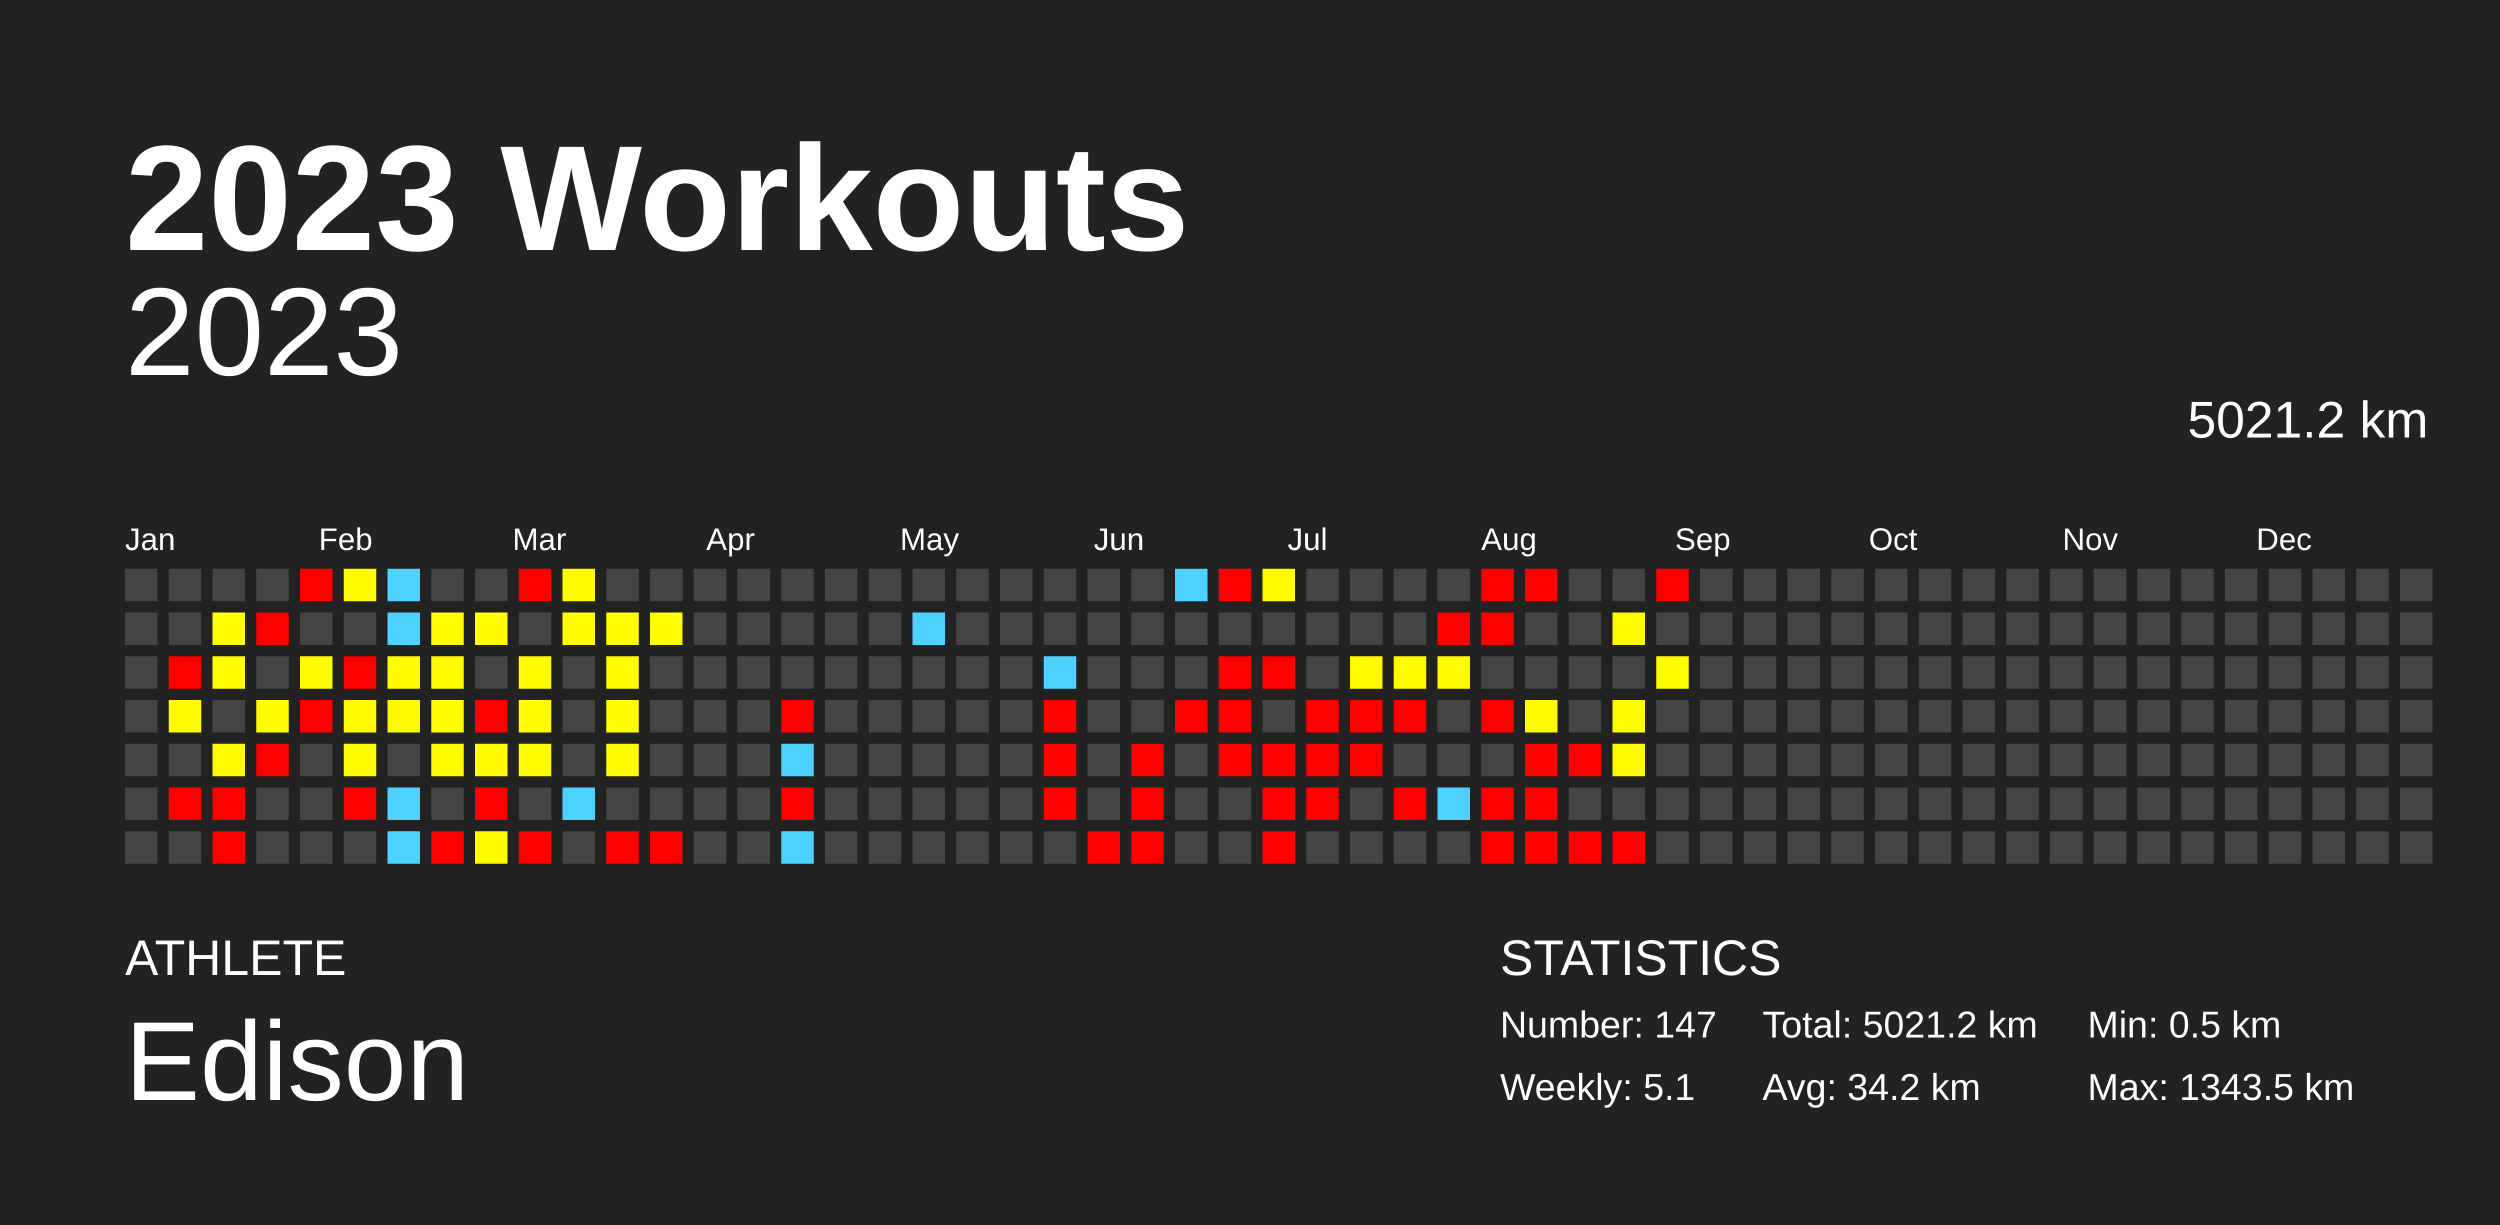
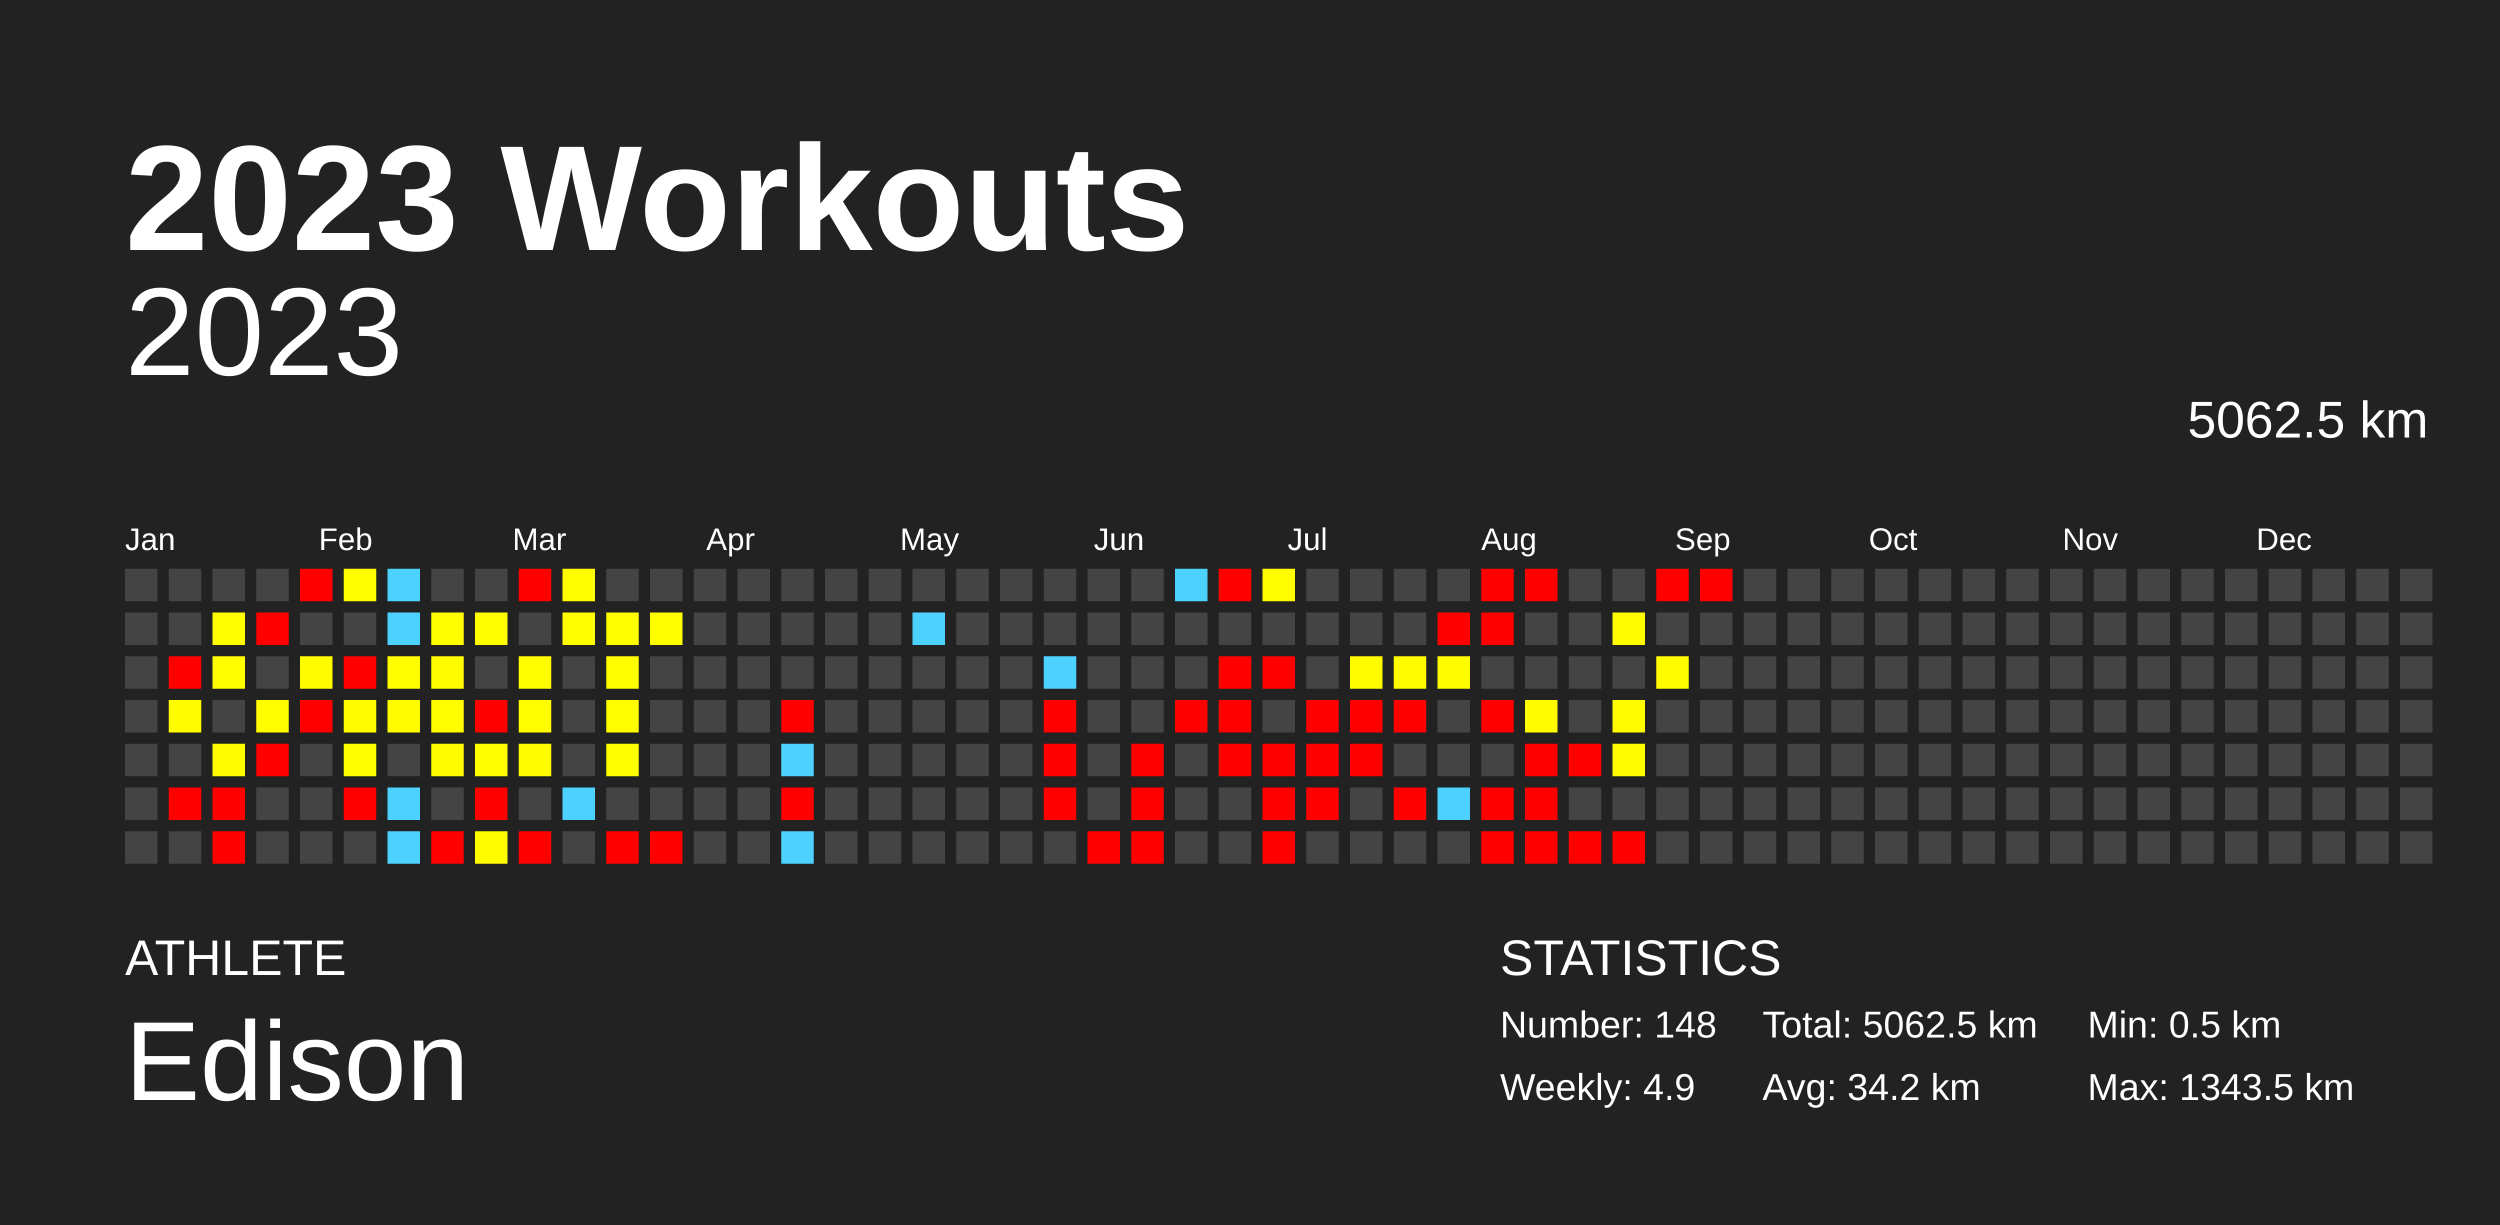
<svg xmlns="http://www.w3.org/2000/svg" baseProfile="full" height="98mm" version="1.1" viewBox="0,0,200,98" width="200mm">
  <defs />
  <rect fill="#222222" height="98" width="200" x="0" y="0" />
  <text fill="#FFFFFF" style="font-size:12px; font-family:Arial; font-weight:bold;" x="10" y="20">2023 Workouts</text>
  <text fill="#FFFFFF" style="font-size:4px; font-family:Arial" x="10" y="78">ATHLETE</text>
  <text fill="#FFFFFF" style="font-size:9px; font-family:Arial" x="10" y="88">Edison</text>
  <text fill="#FFFFFF" style="font-size:4px; font-family:Arial" x="120" y="78">STATISTICS</text>
-   <text fill="#FFFFFF" style="font-size:3px; font-family:Arial" x="120" y="83">Number: 147</text>
-   <text fill="#FFFFFF" style="font-size:3px; font-family:Arial" x="120" y="88">Weekly: 5.1</text>
-   <text fill="#FFFFFF" style="font-size:3px; font-family:Arial" x="141" y="83">Total: 5021.2 km</text>
+   <text fill="#FFFFFF" style="font-size:3px; font-family:Arial" x="120" y="83">Number: 148</text>
+   <text fill="#FFFFFF" style="font-size:3px; font-family:Arial" x="120" y="88">Weekly: 4.9</text>
+   <text fill="#FFFFFF" style="font-size:3px; font-family:Arial" x="141" y="83">Total: 5062.5 km</text>
  <text fill="#FFFFFF" style="font-size:3px; font-family:Arial" x="141" y="88">Avg: 34.2 km</text>
  <text fill="#FFFFFF" style="font-size:3px; font-family:Arial" x="167" y="83">Min: 0.5 km</text>
  <text fill="#FFFFFF" style="font-size:3px; font-family:Arial" x="167" y="88">Max: 1343.5 km</text>
  <text alignment-baseline="hanging" fill="#FFFFFF" style="font-size:10.0px; font-family:Arial;" x="10" y="30">2023</text>
-   <text alignment-baseline="hanging" fill="#FFFFFF" style="font-size:4.125px; font-family:Arial;" x="175" y="35">5021.2 km</text>
+   <text alignment-baseline="hanging" fill="#FFFFFF" style="font-size:4.125px; font-family:Arial;" x="175" y="35">5062.5 km</text>
  <text fill="#FFFFFF" style="font-size:2.5px; font-family:Arial" x="10.0" y="44">Jan</text>
  <text fill="#FFFFFF" style="font-size:2.5px; font-family:Arial" x="25.5" y="44">Feb</text>
  <text fill="#FFFFFF" style="font-size:2.5px; font-family:Arial" x="41.0" y="44">Mar</text>
  <text fill="#FFFFFF" style="font-size:2.5px; font-family:Arial" x="56.5" y="44">Apr</text>
  <text fill="#FFFFFF" style="font-size:2.5px; font-family:Arial" x="72.0" y="44">May</text>
  <text fill="#FFFFFF" style="font-size:2.5px; font-family:Arial" x="87.5" y="44">Jun</text>
  <text fill="#FFFFFF" style="font-size:2.5px; font-family:Arial" x="103.0" y="44">Jul</text>
  <text fill="#FFFFFF" style="font-size:2.5px; font-family:Arial" x="118.5" y="44">Aug</text>
  <text fill="#FFFFFF" style="font-size:2.5px; font-family:Arial" x="134.0" y="44">Sep</text>
  <text fill="#FFFFFF" style="font-size:2.5px; font-family:Arial" x="149.5" y="44">Oct</text>
  <text fill="#FFFFFF" style="font-size:2.5px; font-family:Arial" x="165.0" y="44">Nov</text>
  <text fill="#FFFFFF" style="font-size:2.5px; font-family:Arial" x="180.5" y="44">Dec</text>
  <rect fill="#444444" height="2.6" width="2.6" x="10.0" y="45.5" />
  <rect fill="#444444" height="2.6" width="2.6" x="10.0" y="49.0" />
  <rect fill="#444444" height="2.6" width="2.6" x="10.0" y="52.5" />
  <rect fill="#444444" height="2.6" width="2.6" x="10.0" y="56.0" />
  <rect fill="#444444" height="2.6" width="2.6" x="10.0" y="59.5" />
  <rect fill="#444444" height="2.6" width="2.6" x="10.0" y="63.0" />
  <rect fill="#444444" height="2.6" width="2.6" x="10.0" y="66.5" />
  <rect fill="#444444" height="2.6" width="2.6" x="13.5" y="45.5" />
  <rect fill="#444444" height="2.6" width="2.6" x="13.5" y="49.0" />
  <rect fill="red" height="2.6" width="2.6" x="13.5" y="52.5" />
  <rect fill="#fffc00" height="2.6" width="2.6" x="13.5" y="56.0" />
  <rect fill="#444444" height="2.6" width="2.6" x="13.5" y="59.5" />
  <rect fill="red" height="2.6" width="2.6" x="13.5" y="63.0" />
  <rect fill="#444444" height="2.6" width="2.6" x="13.5" y="66.5" />
  <rect fill="#444444" height="2.6" width="2.6" x="17.0" y="45.5" />
  <rect fill="#fffd00" height="2.6" width="2.6" x="17.0" y="49.0" />
  <rect fill="#fffd00" height="2.6" width="2.6" x="17.0" y="52.5" />
  <rect fill="#444444" height="2.6" width="2.6" x="17.0" y="56.0" />
  <rect fill="#fffc00" height="2.6" width="2.6" x="17.0" y="59.5" />
  <rect fill="red" height="2.6" width="2.6" x="17.0" y="63.0" />
  <rect fill="red" height="2.6" width="2.6" x="17.0" y="66.5" />
  <rect fill="#444444" height="2.6" width="2.6" x="20.5" y="45.5" />
  <rect fill="red" height="2.6" width="2.6" x="20.5" y="49.0" />
  <rect fill="#444444" height="2.6" width="2.6" x="20.5" y="52.5" />
  <rect fill="#fffd00" height="2.6" width="2.6" x="20.5" y="56.0" />
  <rect fill="red" height="2.6" width="2.6" x="20.5" y="59.5" />
  <rect fill="#444444" height="2.6" width="2.6" x="20.5" y="63.0" />
  <rect fill="#444444" height="2.6" width="2.6" x="20.5" y="66.5" />
  <rect fill="red" height="2.6" width="2.6" x="24.0" y="45.5" />
  <rect fill="#444444" height="2.6" width="2.6" x="24.0" y="49.0" />
  <rect fill="#fffc00" height="2.6" width="2.6" x="24.0" y="52.5" />
  <rect fill="red" height="2.6" width="2.6" x="24.0" y="56.0" />
  <rect fill="#444444" height="2.6" width="2.6" x="24.0" y="59.5" />
  <rect fill="#444444" height="2.6" width="2.6" x="24.0" y="63.0" />
  <rect fill="#444444" height="2.6" width="2.6" x="24.0" y="66.5" />
  <rect fill="#fffd00" height="2.6" width="2.6" x="27.5" y="45.5" />
  <rect fill="#444444" height="2.6" width="2.6" x="27.5" y="49.0" />
  <rect fill="red" height="2.6" width="2.6" x="27.5" y="52.5" />
  <rect fill="#fffc00" height="2.6" width="2.6" x="27.5" y="56.0" />
  <rect fill="#fffd00" height="2.6" width="2.6" x="27.5" y="59.5" />
  <rect fill="red" height="2.6" width="2.6" x="27.5" y="63.0" />
  <rect fill="#444444" height="2.6" width="2.6" x="27.5" y="66.5" />
  <rect fill="#4dd2ff" height="2.6" width="2.6" x="31.0" y="45.5" />
  <rect fill="#4dd2ff" height="2.6" width="2.6" x="31.0" y="49.0" />
  <rect fill="#fffd00" height="2.6" width="2.6" x="31.0" y="52.5" />
  <rect fill="#fffc00" height="2.6" width="2.6" x="31.0" y="56.0" />
  <rect fill="#444444" height="2.6" width="2.6" x="31.0" y="59.5" />
  <rect fill="#4dd2ff" height="2.6" width="2.6" x="31.0" y="63.0" />
  <rect fill="#4dd2ff" height="2.6" width="2.6" x="31.0" y="66.5" />
  <rect fill="#444444" height="2.6" width="2.6" x="34.5" y="45.5" />
  <rect fill="#fffd00" height="2.6" width="2.6" x="34.5" y="49.0" />
  <rect fill="#fffc00" height="2.6" width="2.6" x="34.5" y="52.5" />
  <rect fill="#fffd00" height="2.6" width="2.6" x="34.5" y="56.0" />
  <rect fill="#fffc00" height="2.6" width="2.6" x="34.5" y="59.5" />
  <rect fill="#444444" height="2.6" width="2.6" x="34.5" y="63.0" />
  <rect fill="red" height="2.6" width="2.6" x="34.5" y="66.5" />
  <rect fill="#444444" height="2.6" width="2.6" x="38.0" y="45.5" />
  <rect fill="#fffd00" height="2.6" width="2.6" x="38.0" y="49.0" />
  <rect fill="#444444" height="2.6" width="2.6" x="38.0" y="52.5" />
  <rect fill="red" height="2.6" width="2.6" x="38.0" y="56.0" />
  <rect fill="#fffd00" height="2.6" width="2.6" x="38.0" y="59.5" />
  <rect fill="red" height="2.6" width="2.6" x="38.0" y="63.0" />
  <rect fill="#fffc00" height="2.6" width="2.6" x="38.0" y="66.5" />
  <rect fill="red" height="2.6" width="2.6" x="41.5" y="45.5" />
  <rect fill="#444444" height="2.6" width="2.6" x="41.5" y="49.0" />
  <rect fill="#fffd00" height="2.6" width="2.6" x="41.5" y="52.5" />
  <rect fill="#fffd00" height="2.6" width="2.6" x="41.5" y="56.0" />
  <rect fill="#fffc00" height="2.6" width="2.6" x="41.5" y="59.5" />
  <rect fill="#444444" height="2.6" width="2.6" x="41.5" y="63.0" />
  <rect fill="red" height="2.6" width="2.6" x="41.5" y="66.5" />
  <rect fill="#fffd00" height="2.6" width="2.6" x="45.0" y="45.5" />
  <rect fill="#fffd00" height="2.6" width="2.6" x="45.0" y="49.0" />
  <rect fill="#444444" height="2.6" width="2.6" x="45.0" y="52.5" />
  <rect fill="#444444" height="2.6" width="2.6" x="45.0" y="56.0" />
  <rect fill="#444444" height="2.6" width="2.6" x="45.0" y="59.5" />
  <rect fill="#4dd2ff" height="2.6" width="2.6" x="45.0" y="63.0" />
  <rect fill="#444444" height="2.6" width="2.6" x="45.0" y="66.5" />
  <rect fill="#444444" height="2.6" width="2.6" x="48.5" y="45.5" />
  <rect fill="#fffd00" height="2.6" width="2.6" x="48.5" y="49.0" />
  <rect fill="#fffd00" height="2.6" width="2.6" x="48.5" y="52.5" />
  <rect fill="#fffd00" height="2.6" width="2.6" x="48.5" y="56.0" />
  <rect fill="#fffd00" height="2.6" width="2.6" x="48.5" y="59.5" />
  <rect fill="#444444" height="2.6" width="2.6" x="48.5" y="63.0" />
  <rect fill="red" height="2.6" width="2.6" x="48.5" y="66.5" />
  <rect fill="#444444" height="2.6" width="2.6" x="52.0" y="45.5" />
  <rect fill="#fffd00" height="2.6" width="2.6" x="52.0" y="49.0" />
  <rect fill="#444444" height="2.6" width="2.6" x="52.0" y="52.5" />
  <rect fill="#444444" height="2.6" width="2.6" x="52.0" y="56.0" />
  <rect fill="#444444" height="2.6" width="2.6" x="52.0" y="59.5" />
  <rect fill="#444444" height="2.6" width="2.6" x="52.0" y="63.0" />
  <rect fill="red" height="2.6" width="2.6" x="52.0" y="66.5" />
  <rect fill="#444444" height="2.6" width="2.6" x="55.5" y="45.5" />
  <rect fill="#444444" height="2.6" width="2.6" x="55.5" y="49.0" />
  <rect fill="#444444" height="2.6" width="2.6" x="55.5" y="52.5" />
  <rect fill="#444444" height="2.6" width="2.6" x="55.5" y="56.0" />
  <rect fill="#444444" height="2.6" width="2.6" x="55.5" y="59.5" />
  <rect fill="#444444" height="2.6" width="2.6" x="55.5" y="63.0" />
  <rect fill="#444444" height="2.6" width="2.6" x="55.5" y="66.5" />
  <rect fill="#444444" height="2.6" width="2.6" x="59.0" y="45.5" />
  <rect fill="#444444" height="2.6" width="2.6" x="59.0" y="49.0" />
  <rect fill="#444444" height="2.6" width="2.6" x="59.0" y="52.5" />
  <rect fill="#444444" height="2.6" width="2.6" x="59.0" y="56.0" />
  <rect fill="#444444" height="2.6" width="2.6" x="59.0" y="59.5" />
  <rect fill="#444444" height="2.6" width="2.6" x="59.0" y="63.0" />
  <rect fill="#444444" height="2.6" width="2.6" x="59.0" y="66.5" />
  <rect fill="#444444" height="2.6" width="2.6" x="62.5" y="45.5" />
  <rect fill="#444444" height="2.6" width="2.6" x="62.5" y="49.0" />
  <rect fill="#444444" height="2.6" width="2.6" x="62.5" y="52.5" />
  <rect fill="red" height="2.6" width="2.6" x="62.5" y="56.0" />
  <rect fill="#4dd2ff" height="2.6" width="2.6" x="62.5" y="59.5" />
  <rect fill="red" height="2.6" width="2.6" x="62.5" y="63.0" />
  <rect fill="#4dd2ff" height="2.6" width="2.6" x="62.5" y="66.5" />
  <rect fill="#444444" height="2.6" width="2.6" x="66.0" y="45.5" />
  <rect fill="#444444" height="2.6" width="2.6" x="66.0" y="49.0" />
  <rect fill="#444444" height="2.6" width="2.6" x="66.0" y="52.5" />
  <rect fill="#444444" height="2.6" width="2.6" x="66.0" y="56.0" />
  <rect fill="#444444" height="2.6" width="2.6" x="66.0" y="59.5" />
  <rect fill="#444444" height="2.6" width="2.6" x="66.0" y="63.0" />
  <rect fill="#444444" height="2.6" width="2.6" x="66.0" y="66.5" />
  <rect fill="#444444" height="2.6" width="2.6" x="69.5" y="45.5" />
  <rect fill="#444444" height="2.6" width="2.6" x="69.5" y="49.0" />
  <rect fill="#444444" height="2.6" width="2.6" x="69.5" y="52.5" />
  <rect fill="#444444" height="2.6" width="2.6" x="69.5" y="56.0" />
  <rect fill="#444444" height="2.6" width="2.6" x="69.5" y="59.5" />
  <rect fill="#444444" height="2.6" width="2.6" x="69.5" y="63.0" />
  <rect fill="#444444" height="2.6" width="2.6" x="69.5" y="66.5" />
  <rect fill="#444444" height="2.6" width="2.6" x="73.0" y="45.5" />
  <rect fill="#4dd2ff" height="2.6" width="2.6" x="73.0" y="49.0" />
  <rect fill="#444444" height="2.6" width="2.6" x="73.0" y="52.5" />
  <rect fill="#444444" height="2.6" width="2.6" x="73.0" y="56.0" />
  <rect fill="#444444" height="2.6" width="2.6" x="73.0" y="59.5" />
  <rect fill="#444444" height="2.6" width="2.6" x="73.0" y="63.0" />
  <rect fill="#444444" height="2.6" width="2.6" x="73.0" y="66.5" />
  <rect fill="#444444" height="2.6" width="2.6" x="76.5" y="45.5" />
  <rect fill="#444444" height="2.6" width="2.6" x="76.5" y="49.0" />
  <rect fill="#444444" height="2.6" width="2.6" x="76.5" y="52.5" />
  <rect fill="#444444" height="2.6" width="2.6" x="76.5" y="56.0" />
  <rect fill="#444444" height="2.6" width="2.6" x="76.5" y="59.5" />
  <rect fill="#444444" height="2.6" width="2.6" x="76.5" y="63.0" />
  <rect fill="#444444" height="2.6" width="2.6" x="76.5" y="66.5" />
  <rect fill="#444444" height="2.6" width="2.6" x="80.0" y="45.5" />
  <rect fill="#444444" height="2.6" width="2.6" x="80.0" y="49.0" />
  <rect fill="#444444" height="2.6" width="2.6" x="80.0" y="52.5" />
  <rect fill="#444444" height="2.6" width="2.6" x="80.0" y="56.0" />
  <rect fill="#444444" height="2.6" width="2.6" x="80.0" y="59.5" />
  <rect fill="#444444" height="2.6" width="2.6" x="80.0" y="63.0" />
  <rect fill="#444444" height="2.6" width="2.6" x="80.0" y="66.5" />
  <rect fill="#444444" height="2.6" width="2.6" x="83.5" y="45.5" />
  <rect fill="#444444" height="2.6" width="2.6" x="83.5" y="49.0" />
  <rect fill="#4dd2ff" height="2.6" width="2.6" x="83.5" y="52.5" />
  <rect fill="red" height="2.6" width="2.6" x="83.5" y="56.0" />
  <rect fill="red" height="2.6" width="2.6" x="83.5" y="59.5" />
  <rect fill="red" height="2.6" width="2.6" x="83.5" y="63.0" />
  <rect fill="#444444" height="2.6" width="2.6" x="83.5" y="66.5" />
  <rect fill="#444444" height="2.6" width="2.6" x="87.0" y="45.5" />
  <rect fill="#444444" height="2.6" width="2.6" x="87.0" y="49.0" />
  <rect fill="#444444" height="2.6" width="2.6" x="87.0" y="52.5" />
  <rect fill="#444444" height="2.6" width="2.6" x="87.0" y="56.0" />
  <rect fill="#444444" height="2.6" width="2.6" x="87.0" y="59.5" />
  <rect fill="#444444" height="2.6" width="2.6" x="87.0" y="63.0" />
  <rect fill="red" height="2.6" width="2.6" x="87.0" y="66.5" />
  <rect fill="#444444" height="2.6" width="2.6" x="90.5" y="45.5" />
  <rect fill="#444444" height="2.6" width="2.6" x="90.5" y="49.0" />
  <rect fill="#444444" height="2.6" width="2.6" x="90.5" y="52.5" />
  <rect fill="#444444" height="2.6" width="2.6" x="90.5" y="56.0" />
  <rect fill="red" height="2.6" width="2.6" x="90.5" y="59.5" />
  <rect fill="red" height="2.6" width="2.6" x="90.5" y="63.0" />
  <rect fill="red" height="2.6" width="2.6" x="90.5" y="66.5" />
  <rect fill="#4dd2ff" height="2.6" width="2.6" x="94.0" y="45.5" />
  <rect fill="#444444" height="2.6" width="2.6" x="94.0" y="49.0" />
  <rect fill="#444444" height="2.6" width="2.6" x="94.0" y="52.5" />
  <rect fill="red" height="2.6" width="2.6" x="94.0" y="56.0" />
  <rect fill="#444444" height="2.6" width="2.6" x="94.0" y="59.5" />
  <rect fill="#444444" height="2.6" width="2.6" x="94.0" y="63.0" />
  <rect fill="#444444" height="2.6" width="2.6" x="94.0" y="66.5" />
  <rect fill="red" height="2.6" width="2.6" x="97.5" y="45.5" />
  <rect fill="#444444" height="2.6" width="2.6" x="97.5" y="49.0" />
  <rect fill="red" height="2.6" width="2.6" x="97.5" y="52.5" />
  <rect fill="red" height="2.6" width="2.6" x="97.5" y="56.0" />
  <rect fill="red" height="2.6" width="2.6" x="97.5" y="59.5" />
  <rect fill="#444444" height="2.6" width="2.6" x="97.5" y="63.0" />
  <rect fill="#444444" height="2.6" width="2.6" x="97.5" y="66.5" />
  <rect fill="#fffd00" height="2.6" width="2.6" x="101.0" y="45.5" />
  <rect fill="#444444" height="2.6" width="2.6" x="101.0" y="49.0" />
  <rect fill="red" height="2.6" width="2.6" x="101.0" y="52.5" />
  <rect fill="#444444" height="2.6" width="2.6" x="101.0" y="56.0" />
  <rect fill="red" height="2.6" width="2.6" x="101.0" y="59.5" />
  <rect fill="red" height="2.6" width="2.6" x="101.0" y="63.0" />
  <rect fill="red" height="2.6" width="2.6" x="101.0" y="66.5" />
  <rect fill="#444444" height="2.6" width="2.6" x="104.5" y="45.5" />
  <rect fill="#444444" height="2.6" width="2.6" x="104.5" y="49.0" />
  <rect fill="#444444" height="2.6" width="2.6" x="104.5" y="52.5" />
  <rect fill="red" height="2.6" width="2.6" x="104.5" y="56.0" />
  <rect fill="red" height="2.6" width="2.6" x="104.5" y="59.5" />
  <rect fill="red" height="2.6" width="2.6" x="104.5" y="63.0" />
  <rect fill="#444444" height="2.6" width="2.6" x="104.5" y="66.5" />
  <rect fill="#444444" height="2.6" width="2.6" x="108.0" y="45.5" />
  <rect fill="#444444" height="2.6" width="2.6" x="108.0" y="49.0" />
  <rect fill="#fffc00" height="2.6" width="2.6" x="108.0" y="52.5" />
  <rect fill="red" height="2.6" width="2.6" x="108.0" y="56.0" />
  <rect fill="red" height="2.6" width="2.6" x="108.0" y="59.5" />
  <rect fill="#444444" height="2.6" width="2.6" x="108.0" y="63.0" />
  <rect fill="#444444" height="2.6" width="2.6" x="108.0" y="66.5" />
  <rect fill="#444444" height="2.6" width="2.6" x="111.5" y="45.5" />
  <rect fill="#444444" height="2.6" width="2.6" x="111.5" y="49.0" />
  <rect fill="#fffc00" height="2.6" width="2.6" x="111.5" y="52.5" />
  <rect fill="red" height="2.6" width="2.6" x="111.5" y="56.0" />
  <rect fill="#444444" height="2.6" width="2.6" x="111.5" y="59.5" />
  <rect fill="red" height="2.6" width="2.6" x="111.5" y="63.0" />
  <rect fill="#444444" height="2.6" width="2.6" x="111.5" y="66.5" />
  <rect fill="#444444" height="2.6" width="2.6" x="115.0" y="45.5" />
  <rect fill="red" height="2.6" width="2.6" x="115.0" y="49.0" />
  <rect fill="#fffc00" height="2.6" width="2.6" x="115.0" y="52.5" />
  <rect fill="#444444" height="2.6" width="2.6" x="115.0" y="56.0" />
  <rect fill="#444444" height="2.6" width="2.6" x="115.0" y="59.5" />
  <rect fill="#4dd2ff" height="2.6" width="2.6" x="115.0" y="63.0" />
  <rect fill="#444444" height="2.6" width="2.6" x="115.0" y="66.5" />
  <rect fill="red" height="2.6" width="2.6" x="118.5" y="45.5" />
  <rect fill="red" height="2.6" width="2.6" x="118.5" y="49.0" />
  <rect fill="#444444" height="2.6" width="2.6" x="118.5" y="52.5" />
  <rect fill="red" height="2.6" width="2.6" x="118.5" y="56.0" />
  <rect fill="#444444" height="2.6" width="2.6" x="118.5" y="59.5" />
  <rect fill="red" height="2.6" width="2.6" x="118.5" y="63.0" />
  <rect fill="red" height="2.6" width="2.6" x="118.5" y="66.5" />
  <rect fill="red" height="2.6" width="2.6" x="122.0" y="45.5" />
  <rect fill="#444444" height="2.6" width="2.6" x="122.0" y="49.0" />
  <rect fill="#444444" height="2.6" width="2.6" x="122.0" y="52.5" />
  <rect fill="#fffc00" height="2.6" width="2.6" x="122.0" y="56.0" />
  <rect fill="red" height="2.6" width="2.6" x="122.0" y="59.5" />
  <rect fill="red" height="2.6" width="2.6" x="122.0" y="63.0" />
  <rect fill="red" height="2.6" width="2.6" x="122.0" y="66.5" />
  <rect fill="#444444" height="2.6" width="2.6" x="125.5" y="45.5" />
  <rect fill="#444444" height="2.6" width="2.6" x="125.5" y="49.0" />
  <rect fill="#444444" height="2.6" width="2.6" x="125.5" y="52.5" />
  <rect fill="#444444" height="2.6" width="2.6" x="125.5" y="56.0" />
  <rect fill="red" height="2.6" width="2.6" x="125.5" y="59.5" />
  <rect fill="#444444" height="2.6" width="2.6" x="125.5" y="63.0" />
  <rect fill="red" height="2.6" width="2.6" x="125.5" y="66.5" />
  <rect fill="#444444" height="2.6" width="2.6" x="129.0" y="45.5" />
  <rect fill="#fffc00" height="2.6" width="2.6" x="129.0" y="49.0" />
  <rect fill="#444444" height="2.6" width="2.6" x="129.0" y="52.5" />
  <rect fill="#fffc00" height="2.6" width="2.6" x="129.0" y="56.0" />
  <rect fill="#fffc00" height="2.6" width="2.6" x="129.0" y="59.5" />
  <rect fill="#444444" height="2.6" width="2.6" x="129.0" y="63.0" />
  <rect fill="red" height="2.6" width="2.6" x="129.0" y="66.5" />
  <rect fill="red" height="2.6" width="2.6" x="132.5" y="45.5" />
  <rect fill="#444444" height="2.6" width="2.6" x="132.5" y="49.0" />
  <rect fill="#fffc00" height="2.6" width="2.6" x="132.5" y="52.5" />
  <rect fill="#444444" height="2.6" width="2.6" x="132.5" y="56.0" />
  <rect fill="#444444" height="2.6" width="2.6" x="132.5" y="59.5" />
  <rect fill="#444444" height="2.6" width="2.6" x="132.5" y="63.0" />
  <rect fill="#444444" height="2.6" width="2.6" x="132.5" y="66.5" />
-   <rect fill="#444444" height="2.6" width="2.6" x="136.0" y="45.5" />
+   <rect fill="red" height="2.6" width="2.6" x="136.0" y="45.5" />
  <rect fill="#444444" height="2.6" width="2.6" x="136.0" y="49.0" />
  <rect fill="#444444" height="2.6" width="2.6" x="136.0" y="52.5" />
  <rect fill="#444444" height="2.6" width="2.6" x="136.0" y="56.0" />
  <rect fill="#444444" height="2.6" width="2.6" x="136.0" y="59.5" />
  <rect fill="#444444" height="2.6" width="2.6" x="136.0" y="63.0" />
  <rect fill="#444444" height="2.6" width="2.6" x="136.0" y="66.5" />
  <rect fill="#444444" height="2.6" width="2.6" x="139.5" y="45.5" />
  <rect fill="#444444" height="2.6" width="2.6" x="139.5" y="49.0" />
  <rect fill="#444444" height="2.6" width="2.6" x="139.5" y="52.5" />
  <rect fill="#444444" height="2.6" width="2.6" x="139.5" y="56.0" />
  <rect fill="#444444" height="2.6" width="2.6" x="139.5" y="59.5" />
  <rect fill="#444444" height="2.6" width="2.6" x="139.5" y="63.0" />
  <rect fill="#444444" height="2.6" width="2.6" x="139.5" y="66.5" />
  <rect fill="#444444" height="2.6" width="2.6" x="143.0" y="45.5" />
  <rect fill="#444444" height="2.6" width="2.6" x="143.0" y="49.0" />
  <rect fill="#444444" height="2.6" width="2.6" x="143.0" y="52.5" />
  <rect fill="#444444" height="2.6" width="2.6" x="143.0" y="56.0" />
  <rect fill="#444444" height="2.6" width="2.6" x="143.0" y="59.5" />
  <rect fill="#444444" height="2.6" width="2.6" x="143.0" y="63.0" />
  <rect fill="#444444" height="2.6" width="2.6" x="143.0" y="66.5" />
  <rect fill="#444444" height="2.6" width="2.6" x="146.5" y="45.5" />
  <rect fill="#444444" height="2.6" width="2.6" x="146.5" y="49.0" />
  <rect fill="#444444" height="2.6" width="2.6" x="146.5" y="52.5" />
  <rect fill="#444444" height="2.6" width="2.6" x="146.5" y="56.0" />
  <rect fill="#444444" height="2.6" width="2.6" x="146.5" y="59.5" />
  <rect fill="#444444" height="2.6" width="2.6" x="146.5" y="63.0" />
  <rect fill="#444444" height="2.6" width="2.6" x="146.5" y="66.5" />
  <rect fill="#444444" height="2.6" width="2.6" x="150.0" y="45.5" />
  <rect fill="#444444" height="2.6" width="2.6" x="150.0" y="49.0" />
  <rect fill="#444444" height="2.6" width="2.6" x="150.0" y="52.5" />
  <rect fill="#444444" height="2.6" width="2.6" x="150.0" y="56.0" />
  <rect fill="#444444" height="2.6" width="2.6" x="150.0" y="59.5" />
  <rect fill="#444444" height="2.6" width="2.6" x="150.0" y="63.0" />
  <rect fill="#444444" height="2.6" width="2.6" x="150.0" y="66.5" />
  <rect fill="#444444" height="2.6" width="2.6" x="153.5" y="45.5" />
  <rect fill="#444444" height="2.6" width="2.6" x="153.5" y="49.0" />
  <rect fill="#444444" height="2.6" width="2.6" x="153.5" y="52.5" />
  <rect fill="#444444" height="2.6" width="2.6" x="153.5" y="56.0" />
  <rect fill="#444444" height="2.6" width="2.6" x="153.5" y="59.5" />
  <rect fill="#444444" height="2.6" width="2.6" x="153.5" y="63.0" />
  <rect fill="#444444" height="2.6" width="2.6" x="153.5" y="66.5" />
  <rect fill="#444444" height="2.6" width="2.6" x="157.0" y="45.5" />
  <rect fill="#444444" height="2.6" width="2.6" x="157.0" y="49.0" />
  <rect fill="#444444" height="2.6" width="2.6" x="157.0" y="52.5" />
  <rect fill="#444444" height="2.6" width="2.6" x="157.0" y="56.0" />
  <rect fill="#444444" height="2.6" width="2.6" x="157.0" y="59.5" />
  <rect fill="#444444" height="2.6" width="2.6" x="157.0" y="63.0" />
  <rect fill="#444444" height="2.6" width="2.6" x="157.0" y="66.5" />
  <rect fill="#444444" height="2.6" width="2.6" x="160.5" y="45.5" />
  <rect fill="#444444" height="2.6" width="2.6" x="160.5" y="49.0" />
  <rect fill="#444444" height="2.6" width="2.6" x="160.5" y="52.5" />
  <rect fill="#444444" height="2.6" width="2.6" x="160.5" y="56.0" />
  <rect fill="#444444" height="2.6" width="2.6" x="160.5" y="59.5" />
  <rect fill="#444444" height="2.6" width="2.6" x="160.5" y="63.0" />
  <rect fill="#444444" height="2.6" width="2.6" x="160.5" y="66.5" />
  <rect fill="#444444" height="2.6" width="2.6" x="164.0" y="45.5" />
  <rect fill="#444444" height="2.6" width="2.6" x="164.0" y="49.0" />
  <rect fill="#444444" height="2.6" width="2.6" x="164.0" y="52.5" />
  <rect fill="#444444" height="2.6" width="2.6" x="164.0" y="56.0" />
  <rect fill="#444444" height="2.6" width="2.6" x="164.0" y="59.5" />
  <rect fill="#444444" height="2.6" width="2.6" x="164.0" y="63.0" />
  <rect fill="#444444" height="2.6" width="2.6" x="164.0" y="66.5" />
  <rect fill="#444444" height="2.6" width="2.6" x="167.5" y="45.5" />
  <rect fill="#444444" height="2.6" width="2.6" x="167.5" y="49.0" />
  <rect fill="#444444" height="2.6" width="2.6" x="167.5" y="52.5" />
  <rect fill="#444444" height="2.6" width="2.6" x="167.5" y="56.0" />
  <rect fill="#444444" height="2.6" width="2.6" x="167.5" y="59.5" />
  <rect fill="#444444" height="2.6" width="2.6" x="167.5" y="63.0" />
  <rect fill="#444444" height="2.6" width="2.6" x="167.5" y="66.5" />
  <rect fill="#444444" height="2.6" width="2.6" x="171.0" y="45.5" />
  <rect fill="#444444" height="2.6" width="2.6" x="171.0" y="49.0" />
  <rect fill="#444444" height="2.6" width="2.6" x="171.0" y="52.5" />
  <rect fill="#444444" height="2.6" width="2.6" x="171.0" y="56.0" />
  <rect fill="#444444" height="2.6" width="2.6" x="171.0" y="59.5" />
  <rect fill="#444444" height="2.6" width="2.6" x="171.0" y="63.0" />
  <rect fill="#444444" height="2.6" width="2.6" x="171.0" y="66.5" />
  <rect fill="#444444" height="2.6" width="2.6" x="174.5" y="45.5" />
  <rect fill="#444444" height="2.6" width="2.6" x="174.5" y="49.0" />
  <rect fill="#444444" height="2.6" width="2.6" x="174.5" y="52.5" />
  <rect fill="#444444" height="2.6" width="2.6" x="174.5" y="56.0" />
  <rect fill="#444444" height="2.6" width="2.6" x="174.5" y="59.5" />
  <rect fill="#444444" height="2.6" width="2.6" x="174.5" y="63.0" />
  <rect fill="#444444" height="2.6" width="2.6" x="174.5" y="66.5" />
  <rect fill="#444444" height="2.6" width="2.6" x="178.0" y="45.5" />
  <rect fill="#444444" height="2.6" width="2.6" x="178.0" y="49.0" />
  <rect fill="#444444" height="2.6" width="2.6" x="178.0" y="52.5" />
  <rect fill="#444444" height="2.6" width="2.6" x="178.0" y="56.0" />
  <rect fill="#444444" height="2.6" width="2.6" x="178.0" y="59.5" />
  <rect fill="#444444" height="2.6" width="2.6" x="178.0" y="63.0" />
  <rect fill="#444444" height="2.6" width="2.6" x="178.0" y="66.5" />
  <rect fill="#444444" height="2.6" width="2.6" x="181.5" y="45.5" />
  <rect fill="#444444" height="2.6" width="2.6" x="181.5" y="49.0" />
  <rect fill="#444444" height="2.6" width="2.6" x="181.5" y="52.5" />
  <rect fill="#444444" height="2.6" width="2.6" x="181.5" y="56.0" />
  <rect fill="#444444" height="2.6" width="2.6" x="181.5" y="59.5" />
  <rect fill="#444444" height="2.6" width="2.6" x="181.5" y="63.0" />
  <rect fill="#444444" height="2.6" width="2.6" x="181.5" y="66.5" />
  <rect fill="#444444" height="2.6" width="2.6" x="185.0" y="45.5" />
  <rect fill="#444444" height="2.6" width="2.6" x="185.0" y="49.0" />
  <rect fill="#444444" height="2.6" width="2.6" x="185.0" y="52.5" />
  <rect fill="#444444" height="2.6" width="2.6" x="185.0" y="56.0" />
  <rect fill="#444444" height="2.6" width="2.6" x="185.0" y="59.5" />
  <rect fill="#444444" height="2.6" width="2.6" x="185.0" y="63.0" />
  <rect fill="#444444" height="2.6" width="2.6" x="185.0" y="66.5" />
  <rect fill="#444444" height="2.6" width="2.6" x="188.5" y="45.5" />
  <rect fill="#444444" height="2.6" width="2.6" x="188.5" y="49.0" />
  <rect fill="#444444" height="2.6" width="2.6" x="188.5" y="52.5" />
  <rect fill="#444444" height="2.6" width="2.6" x="188.5" y="56.0" />
  <rect fill="#444444" height="2.6" width="2.6" x="188.5" y="59.5" />
  <rect fill="#444444" height="2.6" width="2.6" x="188.5" y="63.0" />
  <rect fill="#444444" height="2.6" width="2.6" x="188.5" y="66.5" />
  <rect fill="#444444" height="2.6" width="2.6" x="192.0" y="45.5" />
  <rect fill="#444444" height="2.6" width="2.6" x="192.0" y="49.0" />
  <rect fill="#444444" height="2.6" width="2.6" x="192.0" y="52.5" />
  <rect fill="#444444" height="2.6" width="2.6" x="192.0" y="56.0" />
  <rect fill="#444444" height="2.6" width="2.6" x="192.0" y="59.5" />
  <rect fill="#444444" height="2.6" width="2.6" x="192.0" y="63.0" />
  <rect fill="#444444" height="2.6" width="2.6" x="192.0" y="66.5" />
</svg>
